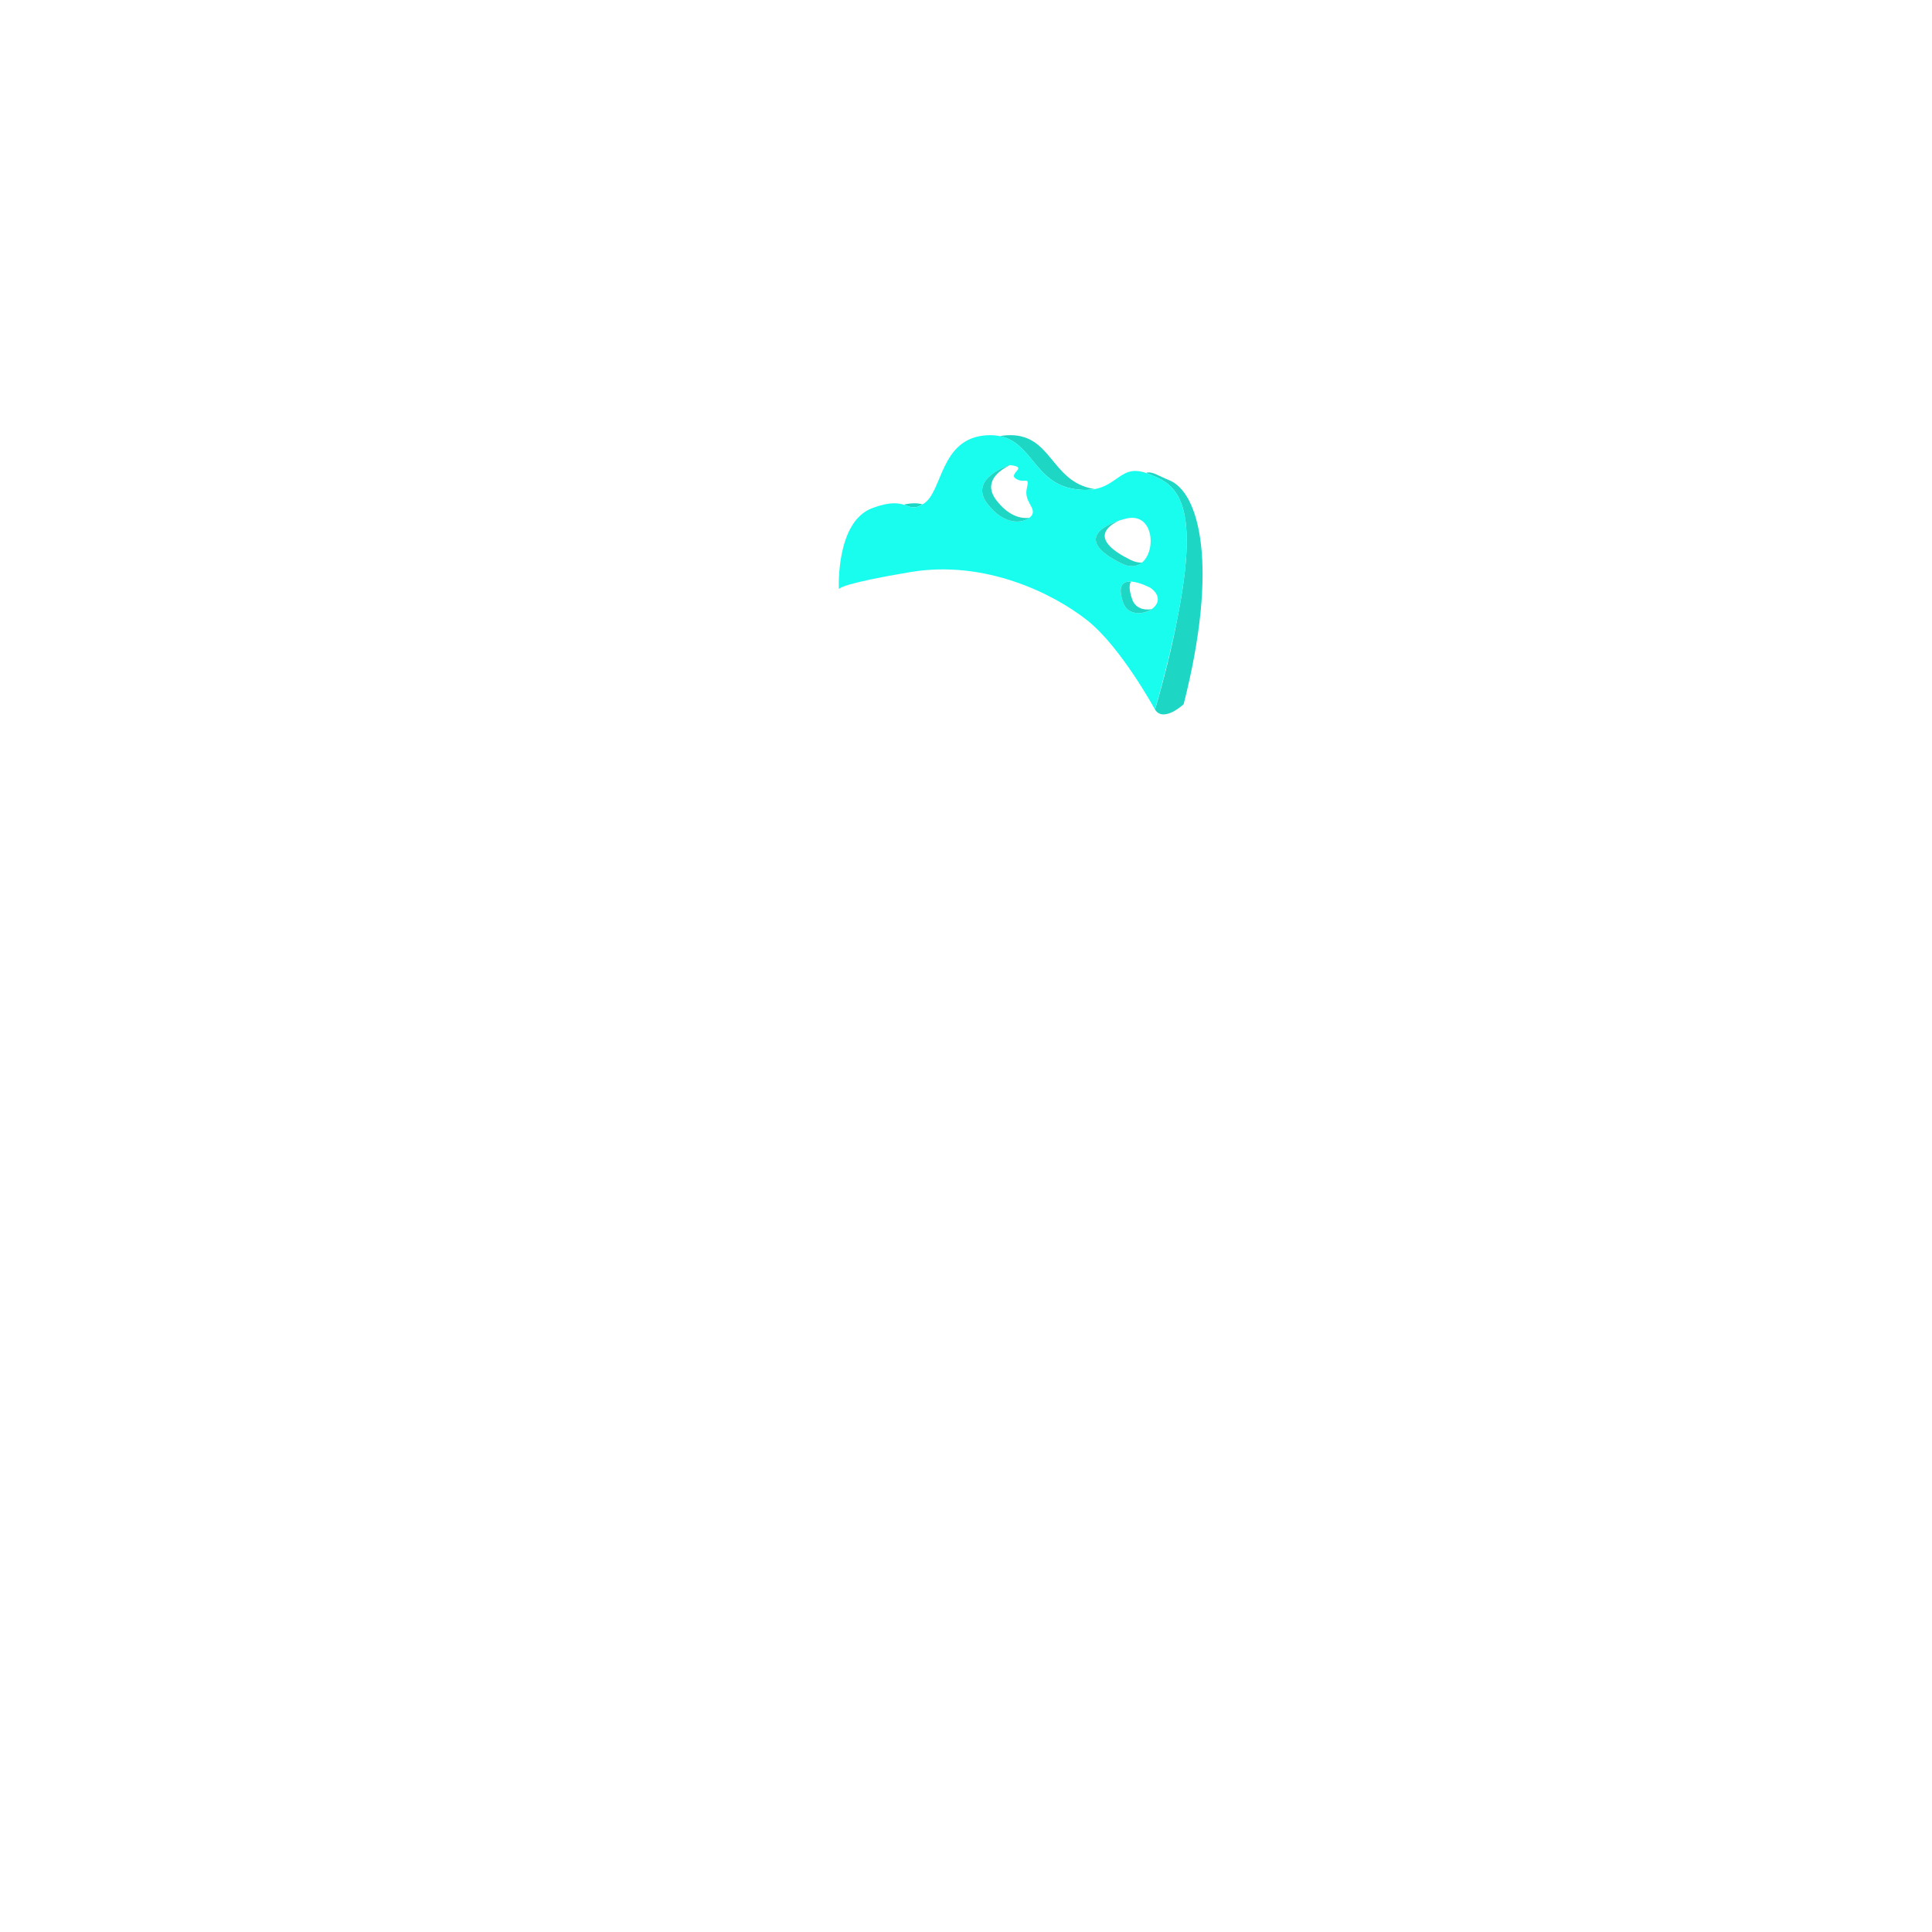
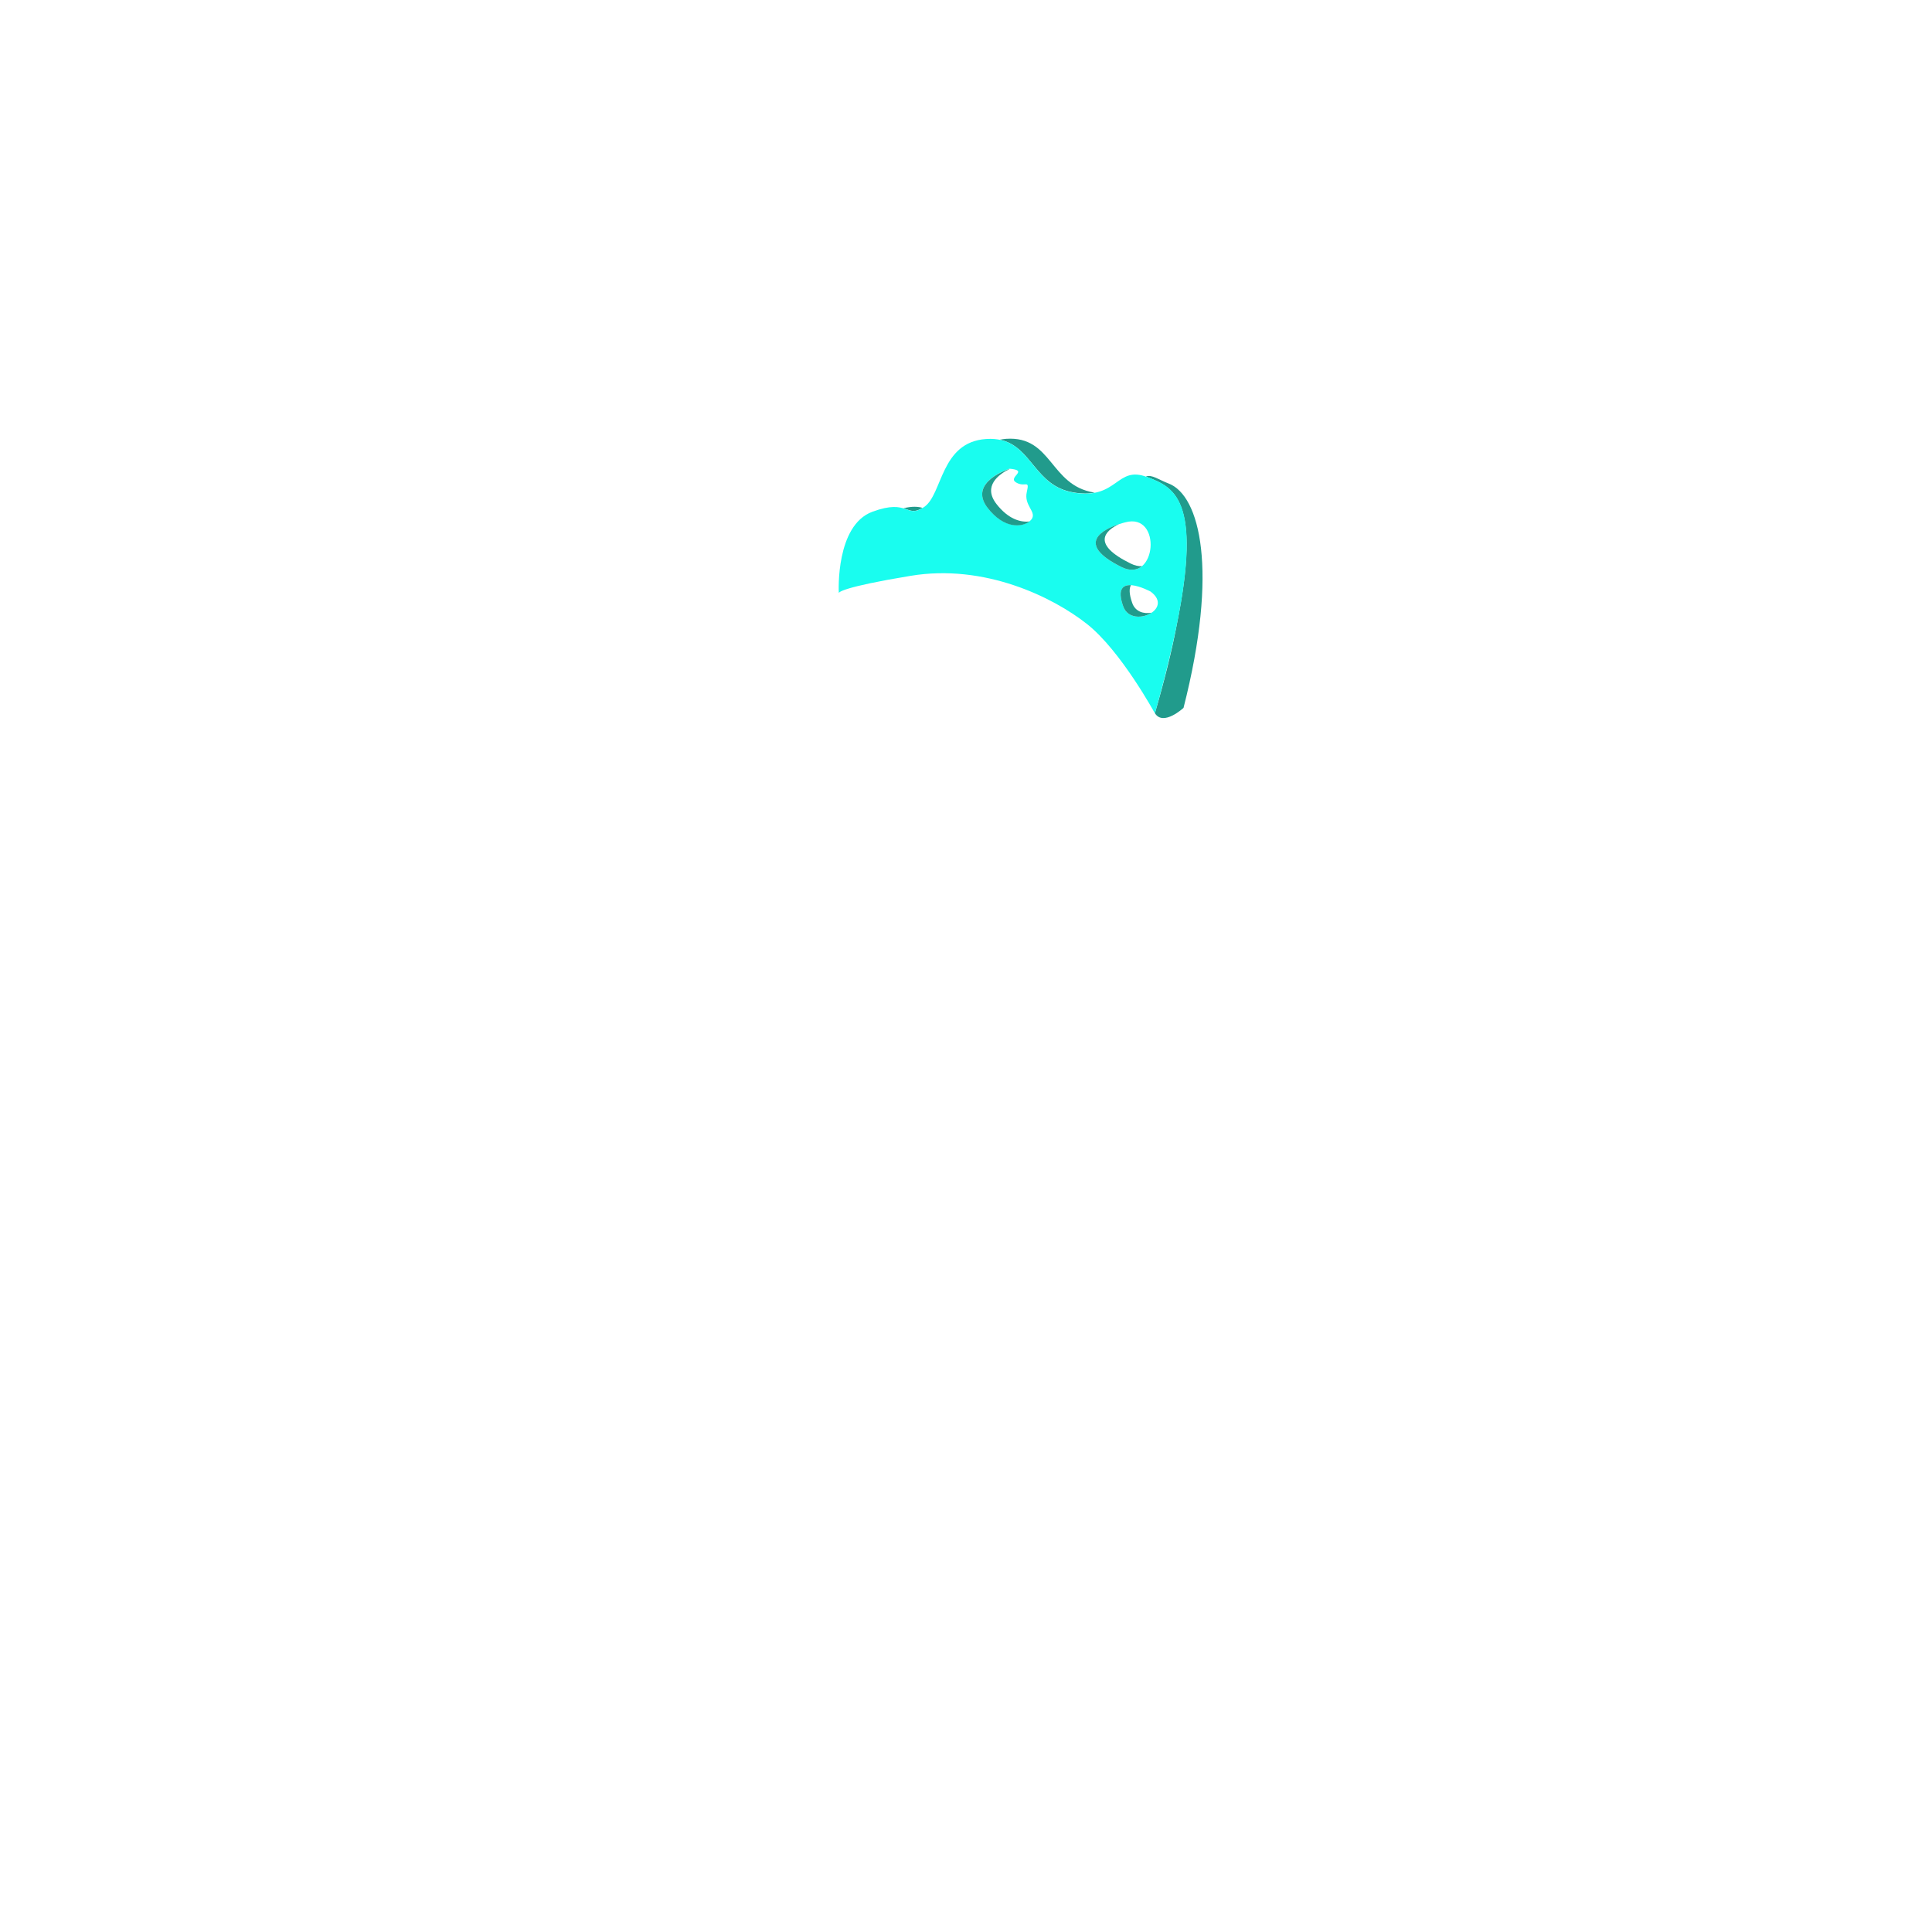
<svg xmlns="http://www.w3.org/2000/svg" version="1.1" id="Layer_1" x="0px" y="0px" viewBox="0 0 1080 1080" style="enable-background:new 0 0 1080 1080;" xml:space="preserve">
  <style type="text/css">
- 	.st0{fill:#1ED6C4;}
+ 	.st0{fill:#219B8C;}
	.st1{fill:#19FDEF;}
</style>
-   <path class="st0" d="M515.73,281.94c-2.42-0.66-5.61-1-10.64,0.17C508.83,283.25,510.8,284.94,515.73,281.94z" />
-   <path class="st0" d="M600.33,273.33c4.75,0.77,8.54,0.67,11.7,0.06c-0.16-0.02-0.3-0.04-0.46-0.06c-24.67-4-23.33-31.67-49-30  c-1.29,0.08-2.49,0.25-3.65,0.47C577.01,247.52,578.4,269.78,600.33,273.33z" />
-   <path class="st0" d="M653.33,268.33c-5.27-2.03-9.6-5.31-12.72-3.92c0.24,0.08,0.47,0.16,0.72,0.25  c14.53,5.59,30.92,11.89,16.42,83.08c-2.64,13.84-6.57,30.01-12.08,48.92c4.74,7.51,16-3,16-3  C681.33,316.5,670.67,275,653.33,268.33z" />
-   <path class="st1" d="M641.33,264.67c-17.33-6.67-16.33,12.67-41,8.67c-24.67-4-23.33-31.67-49-30c-25.67,1.67-24.33,31-34.67,38  c-10.33,7-8.33-5-29,2.67c-20.37,7.56-18.79,44.33-18.74,45.39c0.06-0.4,1.93-3.26,40.14-9.63c41.4-6.91,79.6,11.91,98.6,26.91  s38,50,38,50C678.67,279,658.67,271.33,641.33,264.67z M577,287.67c-2,4-14,8.33-25-6C541,267.33,564.33,260,564.33,260  c11.33,1-1.33,4.67,3.67,7.67s7.67-2,6,5.33C572.33,280.33,579,283.67,577,287.67z M629.03,290c20.79-5.67,17.56,34.67-2.03,25  C593.34,298.39,629.03,290,629.03,290z M627.89,337c-7.22-20.5,15.34-8.33,15.34-8.33C656.67,338.67,632.38,349.75,627.89,337z" />
-   <path class="st0" d="M557,279.67c-7.67-9.99,1.34-16.57,7.5-19.65c-0.06-0.01-0.11-0.01-0.17-0.02c0,0-23.33,7.33-12.33,21.67  c9.36,12.2,19.44,10.88,23.47,7.75C570.53,290.14,563.59,288.25,557,279.67z" />
-   <path class="st0" d="M632,313c-21.97-10.84-14.4-18.18-6.48-21.97c-8.09,2.7-25.37,10.72,1.48,23.97c4.82,2.38,8.65,1.73,11.38-0.52  C636.5,314.6,634.37,314.17,632,313z" />
-   <path class="st0" d="M632.89,335c-1.79-5.08-1.75-8.14-0.68-9.89c-4.43-0.22-7.77,2.11-4.32,11.89c2.48,7.04,10.98,6.81,15.85,3.51  C639.38,341.3,634.63,339.96,632.89,335z" />
+   <path class="st0" d="M515.7,283.9c-2.4-0.7-5.6-1-10.6,0.2C508.8,285.3,510.8,286.9,515.7,283.9z" />
+   <path class="st0" d="M600.3,275.3c4.7,0.8,8.5,0.7,11.7,0.1c-0.2,0-0.3,0-0.5-0.1c-24.7-4-23.3-31.7-49-30c-1.3,0.1-2.5,0.3-3.6,0.5  C577,249.5,578.4,271.8,600.3,275.3z" />
+   <path class="st0" d="M653.3,270.3c-5.3-2-9.6-5.3-12.7-3.9c0.2,0.1,0.5,0.2,0.7,0.3c14.5,5.6,30.9,11.9,16.4,83.1  c-2.6,13.8-6.6,30-12.1,48.9c4.7,7.5,16-3,16-3C681.3,318.5,670.7,277,653.3,270.3z" />
+   <path class="st1" d="M641.3,266.7c-17.3-6.7-16.3,12.7-41,8.7c-24.7-4-23.3-31.7-49-30c-25.7,1.7-24.3,31-34.7,38  c-10.3,7-8.3-5-29,2.7c-20.4,7.6-18.8,44.3-18.7,45.4c0.1-0.4,1.9-3.3,40.1-9.6c41.4-6.9,79.6,11.9,98.6,26.9s38,50,38,50  C678.7,281,658.7,273.3,641.3,266.7z M577,289.7c-2,4-14,8.3-25-6c-11-14.3,12.3-21.7,12.3-21.7c11.3,1-1.3,4.7,3.7,7.7s7.7-2,6,5.3  C572.3,282.3,579,285.7,577,289.7z M629,292c20.8-5.7,17.6,34.7-2,25C593.3,300.4,629,292,629,292z M627.9,339  c-7.2-20.5,15.3-8.3,15.3-8.3C656.7,340.7,632.4,351.7,627.9,339z" />
+   <path class="st0" d="M557,281.7c-7.7-10,1.3-16.6,7.5-19.6c-0.1,0-0.1,0-0.2,0c0,0-23.3,7.3-12.3,21.7c9.4,12.2,19.4,10.9,23.5,7.7  C570.5,292.1,563.6,290.2,557,281.7z" />
+   <path class="st0" d="M632,315c-22-10.8-14.4-18.2-6.5-22c-8.1,2.7-25.4,10.7,1.5,24c4.8,2.4,8.7,1.7,11.4-0.5  C636.5,316.6,634.4,316.2,632,315z" />
+   <path class="st0" d="M632.9,337c-1.8-5.1-1.7-8.1-0.7-9.9c-4.4-0.2-7.8,2.1-4.3,11.9c2.5,7,11,6.8,15.8,3.5  C639.4,343.3,634.6,342,632.9,337z" />
</svg>
